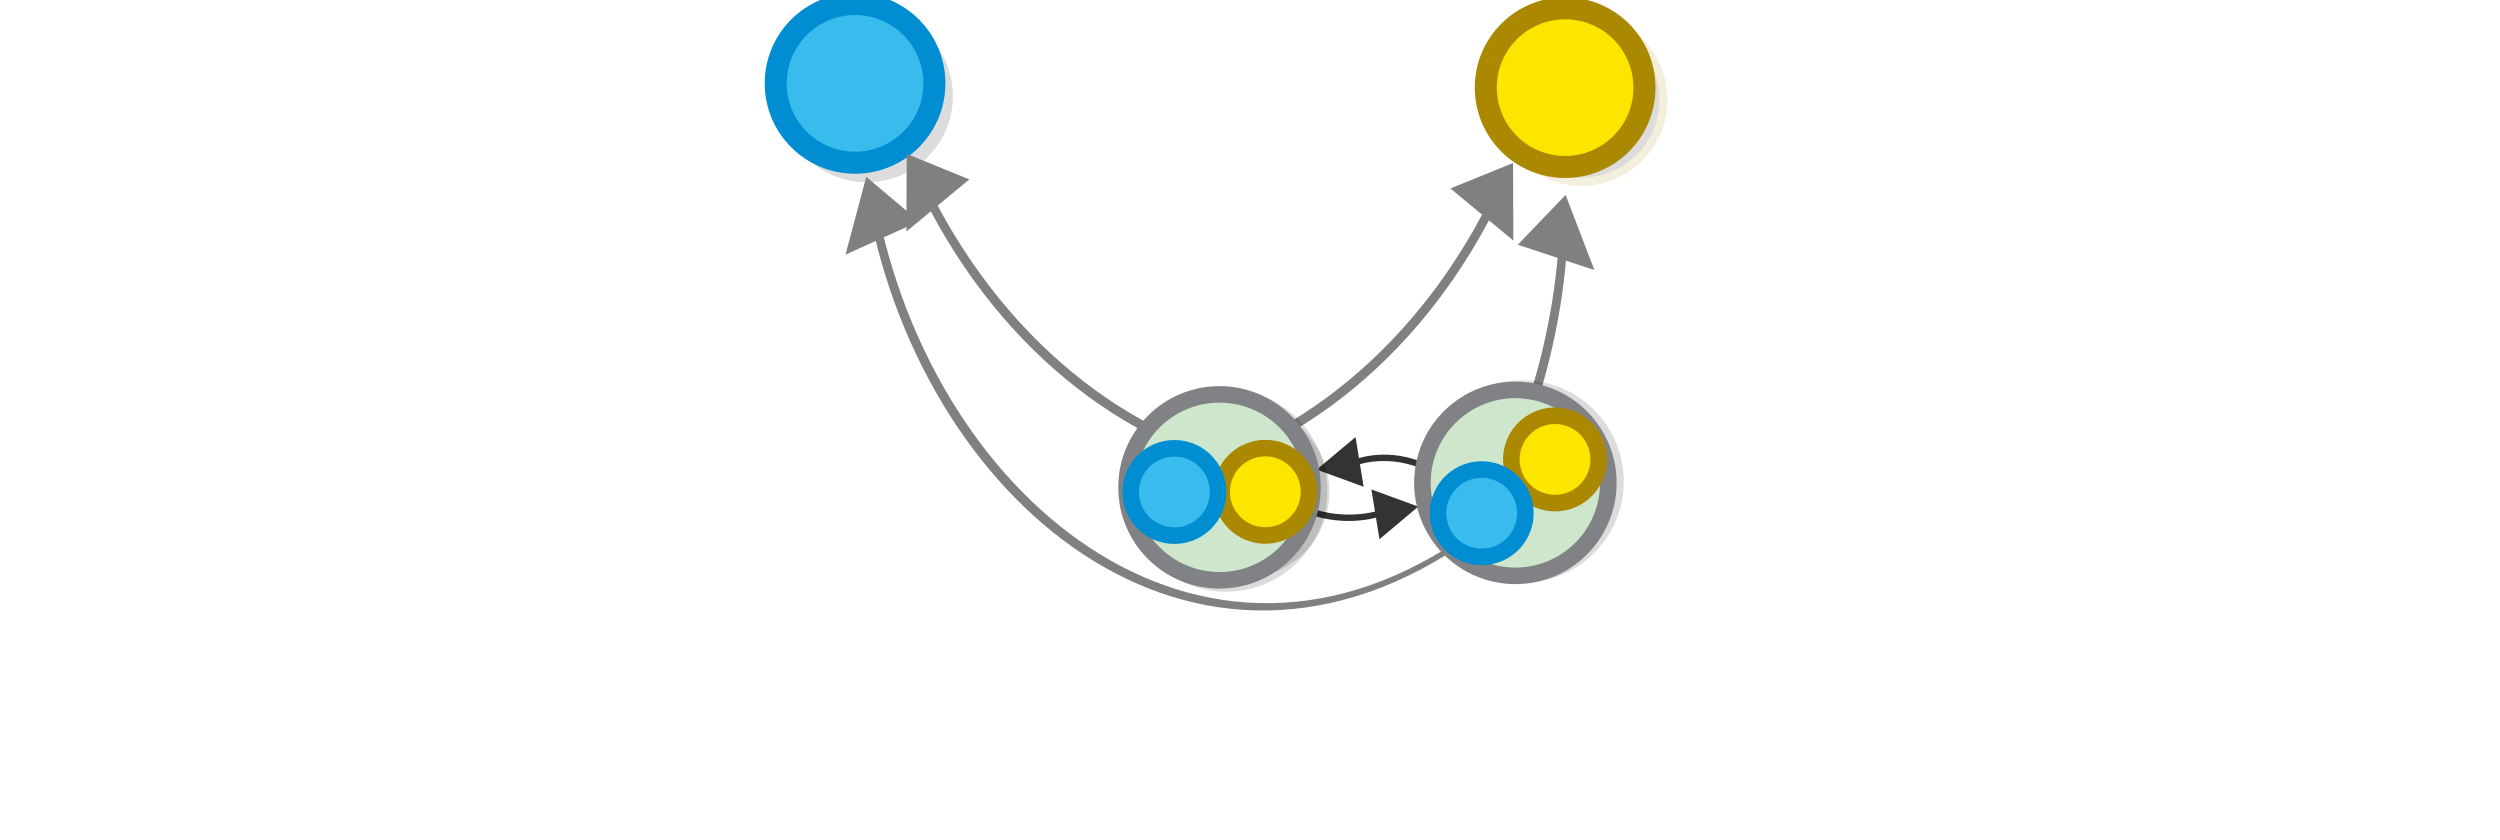
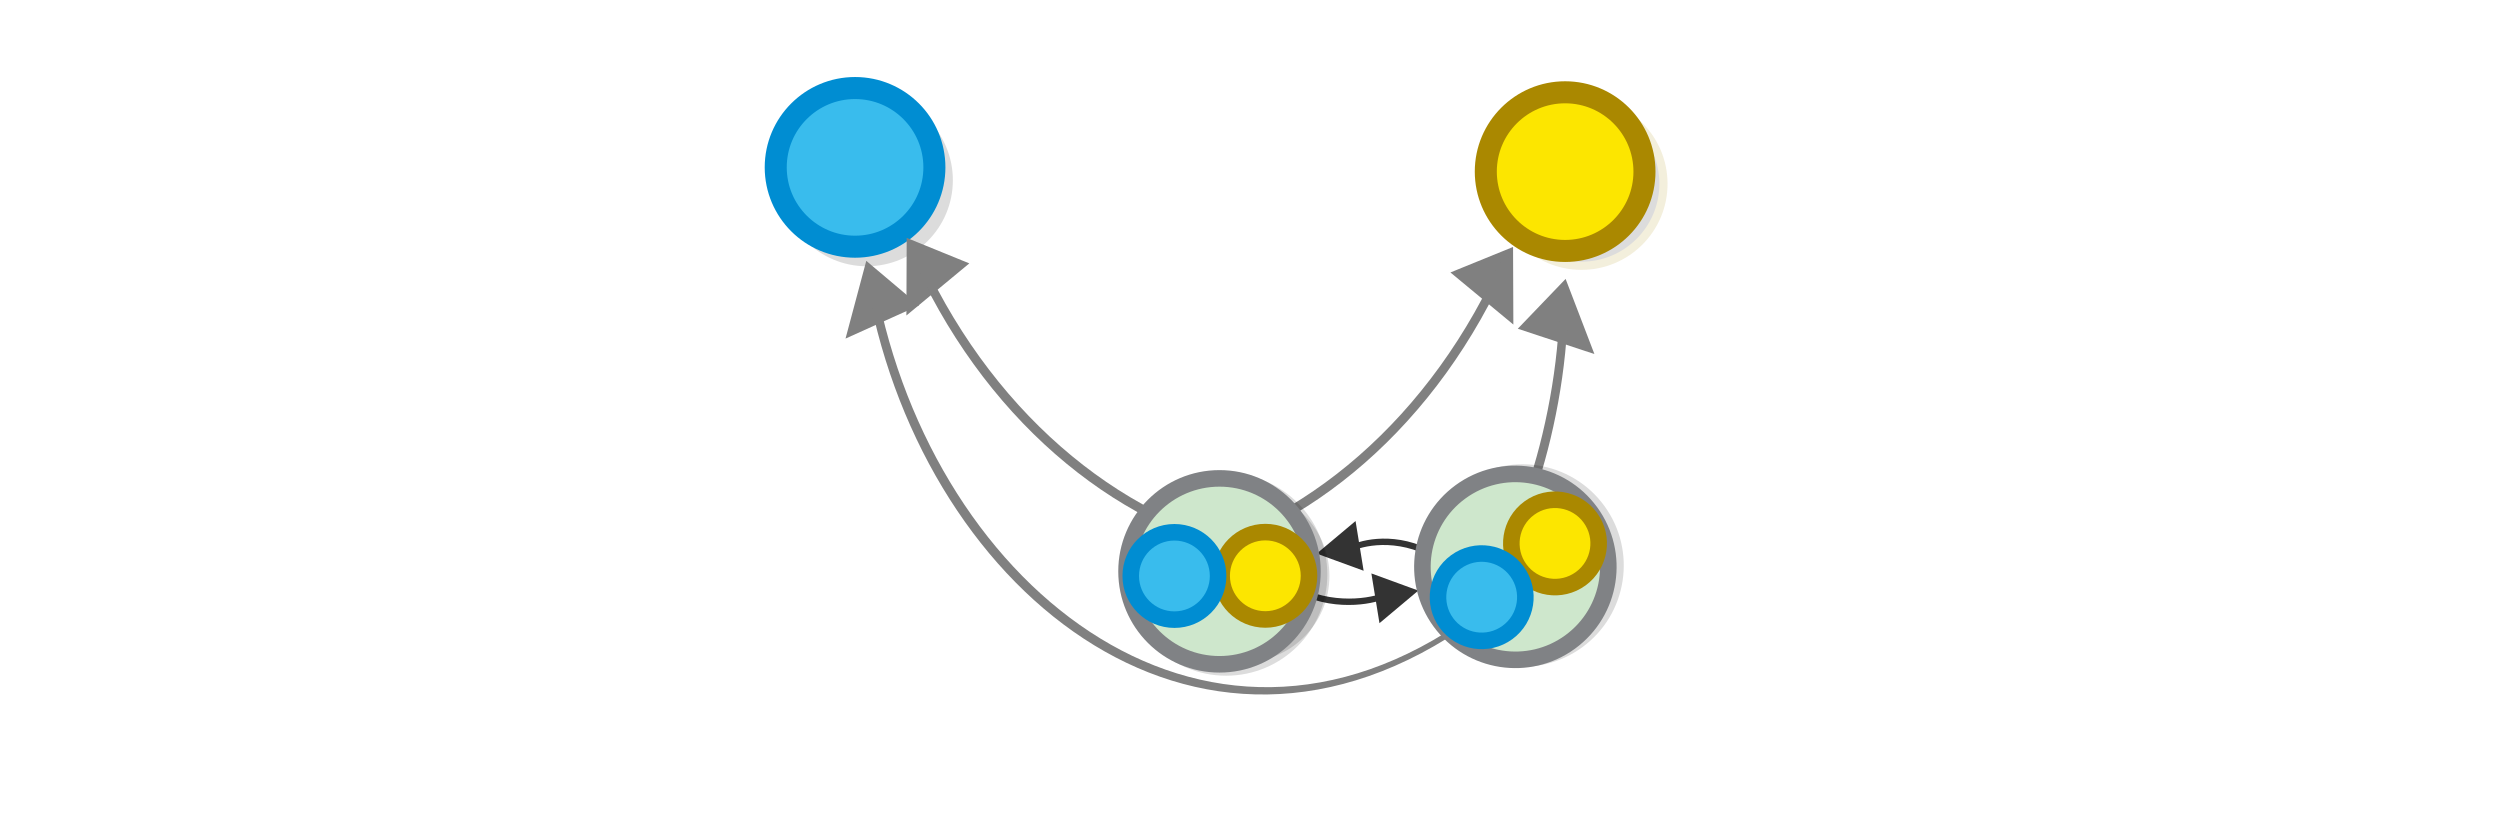
<svg xmlns="http://www.w3.org/2000/svg" viewBox="0 0 595.3 200" version="1.1" id="svg6444" width="595.3" height="200">
  <defs id="defs6448" />
-   <g style="display:inline;fill:#dddddd;stroke:#808080;stroke-width:6.389;stroke-miterlimit:10;stroke-dasharray:none;stroke-opacity:1" id="g1482-7-0-7-1-1-7-3-5-2-8-4-0-1-6-7-8-4-6-9-3" transform="matrix(-0.1020693,-0.09285118,-0.1682779,0.1764361,312.8335,-161.1569)">
+   <g style="display:inline;fill:#dddddd;stroke:#808080;stroke-width:6.389;stroke-miterlimit:10;stroke-dasharray:none;stroke-opacity:1" id="g1482-7-0-7-1-1-7-3-5-2-8-4-0-1-6-7-8-4-6-9-3" transform="matrix(-0.1020693,-0.09285118,-0.1682779,0.1764361,312.8335,-141.1569)">
    <g id="g25985-4-4-7-73-5-9-7-8-3-2-6" style="display:inline;fill:#4d4d4d;stroke:#333333;stroke-width:6.389;stroke-miterlimit:10;stroke-dasharray:none;stroke-opacity:1" transform="matrix(0.5255415,0.2434783,-0.7602149,0.5458412,-701.8112,665.7171)">
      <path style="fill:#4d4d4d;fill-opacity:1;stroke:#333333;stroke-width:30.028;stroke-linecap:butt;stroke-linejoin:miter;stroke-dasharray:none;stroke-opacity:1" d="m -609.369,524.31 13.004,-29.446 38.057,20.923 z" id="path3233-5-4-8-4-4-1-3-8-2-6-3-7-4-8-1-0-7" />
      <path style="fill:none;stroke:#333333;stroke-width:9.112;stroke-opacity:1;paint-order:markers fill stroke" id="path1480-1-3-3-3-9-1-6-0-7-2-0-7-7-5-5-3-4-4-4-6-5" d="m -790.584,511.31 c 98.735,-22.305 179.757,-4.12 197.116,3.402" />
    </g>
  </g>
-   <g style="display:inline;fill:#dddddd;stroke:#808080;stroke-width:6.389;stroke-miterlimit:10;stroke-dasharray:none;stroke-opacity:1" id="g1482-7-0-7-1-1-7-3-5-2-8-4-0-1-6-7-8-4-6-9-3-3" transform="matrix(0.1020693,0.09285118,0.1682779,-0.1764361,338.4275,393.6118)">
+   <g style="display:inline;fill:#dddddd;stroke:#808080;stroke-width:6.389;stroke-miterlimit:10;stroke-dasharray:none;stroke-opacity:1" id="g1482-7-0-7-1-1-7-3-5-2-8-4-0-1-6-7-8-4-6-9-3-3" transform="matrix(0.1020693,0.09285118,0.1682779,-0.1764361,338.4275,413.6118)">
    <g id="g25985-4-4-7-73-5-9-7-8-3-2-6-5" style="display:inline;fill:#4d4d4d;stroke:#333333;stroke-width:6.389;stroke-miterlimit:10;stroke-dasharray:none;stroke-opacity:1" transform="matrix(0.5255415,0.2434783,-0.7602149,0.5458412,-701.8112,665.7171)">
      <path style="fill:#4d4d4d;fill-opacity:1;stroke:#333333;stroke-width:30.028;stroke-linecap:butt;stroke-linejoin:miter;stroke-dasharray:none;stroke-opacity:1" d="m -609.369,524.31 13.004,-29.446 38.057,20.923 z" id="path3233-5-4-8-4-4-1-3-8-2-6-3-7-4-8-1-0-7-6" />
      <path style="fill:none;stroke:#333333;stroke-width:9.112;stroke-opacity:1;paint-order:markers fill stroke" id="path1480-1-3-3-3-9-1-6-0-7-2-0-7-7-5-5-3-4-4-4-6-5-2" d="m -807.05,512.158 c 98.735,-22.305 196.224,-4.969 213.583,2.553" />
    </g>
  </g>
-   <g id="g5935-3" transform="matrix(0.4800918,0,0,0.4800918,284.9137,-16.44112)" style="stroke:#aa8800">
+   <g id="g5935-3" transform="matrix(0.4800918,0,0,0.4800918,284.9137,3.558884)" style="stroke:#aa8800">
    <circle r="40.659" cy="-83.752" cx="190.941" stroke-miterlimit="10" id="circle6124-3-7" transform="scale(1,-1)" style="opacity:0.14;stroke:#aa8800;stroke-width:4.052;stroke-miterlimit:10" />
    <circle stroke-miterlimit="10" cx="182.831" cy="77.709" id="circle85875-5" r="39.348" style="fill:#fce600;stroke:#aa8800;stroke-width:10.93;stroke-miterlimit:10" />
  </g>
-   <g id="g5939-9" transform="matrix(0.4800918,0,0,0.4800918,-1.042708,-18.14443)">
+   <g id="g5939-9" transform="matrix(0.4800918,0,0,0.4800918,-1.042708,1.855568)">
    <circle style="opacity:0.14;stroke:#000000;stroke-width:4.052;stroke-miterlimit:10" r="40.659" cy="-85.519" cx="432.093" stroke-miterlimit="10" id="circle6124-22" transform="scale(1,-1)" />
    <circle style="fill:#39bced;stroke:#008dd2;stroke-width:10.93;stroke-miterlimit:10" stroke-miterlimit="10" cx="426.273" cy="79.148" id="circle85877-8" r="39.348" />
  </g>
-   <g style="display:inline;fill:#dddddd;stroke:#808080;stroke-width:6.389;stroke-miterlimit:10;stroke-dasharray:none;stroke-opacity:1" id="g1482-7-0-7-1-1-7-3-5-2-8-4-0-1-6-7-8-9" transform="matrix(-0.1077039,-0.0862517,0.147875,-0.193856,77.47352,97.35667)">
+   <g style="display:inline;fill:#dddddd;stroke:#808080;stroke-width:6.389;stroke-miterlimit:10;stroke-dasharray:none;stroke-opacity:1" id="g1482-7-0-7-1-1-7-3-5-2-8-4-0-1-6-7-8-9" transform="matrix(-0.1077039,-0.0862517,0.147875,-0.193856,77.47352,117.3567)">
    <g id="g25985-4-4-7-73-5-9-73" style="stroke:#808080;stroke-opacity:1" transform="translate(-10.18508,24.66739)">
      <path style="fill:#838383;fill-opacity:1;stroke:#808080;stroke-width:30.028;stroke-linecap:butt;stroke-linejoin:miter;stroke-dasharray:none;stroke-opacity:1" d="m -609.369,524.31 14.418,-35.426 36.643,26.903 z" id="path3233-5-4-8-4-4-1-3-8-2-6-3-7-6" />
      <path style="fill:none;stroke:#808080;stroke-width:9.112;stroke-opacity:1;paint-order:markers fill stroke" id="path1480-1-3-3-3-9-1-6-0-7-2-0-7-7-5-5-3-1" d="m -1322.925,497.487 c 218.705,-61.996 512.646,-58.68 783.353,23.32" />
    </g>
  </g>
-   <g style="display:inline;fill:#dddddd;stroke:#808080;stroke-width:6.389;stroke-miterlimit:10;stroke-dasharray:none;stroke-opacity:1" id="g1482-7-0-7-1-1-7-3-5-2-8-4-0-1-6-7-8-1-2" transform="matrix(-0.07958009,-0.1191252,0.1916807,-0.1496486,58.7155,61.08233)">
+   <g style="display:inline;fill:#dddddd;stroke:#808080;stroke-width:6.389;stroke-miterlimit:10;stroke-dasharray:none;stroke-opacity:1" id="g1482-7-0-7-1-1-7-3-5-2-8-4-0-1-6-7-8-1-2" transform="matrix(-0.07958009,-0.1191252,0.1916807,-0.1496486,58.7155,81.08233)">
    <g id="g25985-4-4-7-73-5-9-2-9" style="stroke:#808080;stroke-opacity:1" transform="translate(-10.18508,24.66739)">
      <path style="fill:#838383;fill-opacity:1;stroke:#808080;stroke-width:30.028;stroke-linecap:butt;stroke-linejoin:miter;stroke-dasharray:none;stroke-opacity:1" d="m -609.369,524.31 14.418,-35.426 36.643,26.903 z" id="path3233-5-4-8-4-4-1-3-8-2-6-3-7-9-3" />
      <path style="fill:none;stroke:#808080;stroke-width:9.112;stroke-opacity:1;paint-order:markers fill stroke" id="path1480-1-3-3-3-9-1-6-0-7-2-0-7-7-5-5-3-3-1" d="m -1611.758,824.432 c 22.82,-331.306 614.341,-431.077 1072.186,-303.625" />
    </g>
  </g>
-   <g style="display:inline;fill:#dddddd;stroke:#808080;stroke-width:6.389;stroke-miterlimit:10;stroke-dasharray:none;stroke-opacity:1" id="g1482-7-0-7-1-1-7-3-5-2-8-4-0-1-6-7-8-4-9" transform="matrix(0.1077039,-0.0862517,-0.147875,-0.193856,498.7169,99.51813)">
+   <g style="display:inline;fill:#dddddd;stroke:#808080;stroke-width:6.389;stroke-miterlimit:10;stroke-dasharray:none;stroke-opacity:1" id="g1482-7-0-7-1-1-7-3-5-2-8-4-0-1-6-7-8-4-9" transform="matrix(0.1077039,-0.0862517,-0.147875,-0.193856,498.7169,119.5181)">
    <g id="g25985-4-4-7-73-5-9-7-4" style="stroke:#808080;stroke-opacity:1" transform="translate(-10.18508,24.66739)">
      <path style="fill:#838383;fill-opacity:1;stroke:#808080;stroke-width:30.028;stroke-linecap:butt;stroke-linejoin:miter;stroke-dasharray:none;stroke-opacity:1" d="m -609.369,524.31 14.418,-35.426 36.643,26.903 z" id="path3233-5-4-8-4-4-1-3-8-2-6-3-7-4-7" />
      <path style="fill:none;stroke:#808080;stroke-width:9.112;stroke-opacity:1;paint-order:markers fill stroke" id="path1480-1-3-3-3-9-1-6-0-7-2-0-7-7-5-5-3-4-8" d="m -1322.925,497.487 c 218.705,-61.996 512.646,-58.68 783.353,23.32" />
    </g>
  </g>
-   <g style="display:inline;fill:#dddddd;stroke:#808080;stroke-width:6.389;stroke-miterlimit:10;stroke-dasharray:none;stroke-opacity:1" id="g1482-7-0-7-1-1-7-3-5-2-8-4-0-1-6-7-8-1-3-4" transform="matrix(0.06664981,-0.1268132,-0.2063162,-0.1287238,521.5404,49.80469)">
+   <g style="display:inline;fill:#dddddd;stroke:#808080;stroke-width:6.389;stroke-miterlimit:10;stroke-dasharray:none;stroke-opacity:1" id="g1482-7-0-7-1-1-7-3-5-2-8-4-0-1-6-7-8-1-3-4" transform="matrix(0.06664981,-0.1268132,-0.2063162,-0.1287238,521.5404,69.80469)">
    <g id="g25985-4-4-7-73-5-9-2-0-5" style="stroke:#808080;stroke-opacity:1" transform="translate(-10.18508,24.66739)">
      <path style="fill:#838383;fill-opacity:1;stroke:#808080;stroke-width:30.028;stroke-linecap:butt;stroke-linejoin:miter;stroke-dasharray:none;stroke-opacity:1" d="m -609.369,524.31 14.418,-35.426 36.643,26.903 z" id="path3233-5-4-8-4-4-1-3-8-2-6-3-7-9-7-0" />
      <path style="fill:none;stroke:#808080;stroke-width:9.112;stroke-opacity:1;paint-order:markers fill stroke" id="path1480-1-3-3-3-9-1-6-0-7-2-0-7-7-5-5-3-3-8-3" d="m -1039.005,467.392 c 54.088,-32.572 325.234,-5.406 499.433,53.416" />
    </g>
  </g>
-   <circle style="opacity:0.14;stroke:#000000;stroke-width:1.946;stroke-miterlimit:10" cy="-117.156" cx="296.072" stroke-miterlimit="10" id="circle6124-9-6" transform="scale(1,-1)" r="19.52" />
-   <g id="g5945-7" transform="matrix(0.474595,0,0,0.474595,147.5806,36.67789)" style="stroke-width:8.306;stroke-dasharray:none">
+   <circle style="opacity:0.14;stroke:#000000;stroke-width:1.946;stroke-miterlimit:10" cy="-137.156" cx="296.072" stroke-miterlimit="10" id="circle6124-9-6" transform="scale(1,-1)" r="19.52" />
+   <g id="g5945-7" transform="matrix(0.474595,0,0,0.474595,147.5806,56.67789)" style="stroke-width:8.306;stroke-dasharray:none">
    <circle r="46.642" cy="-168.809" cx="304.205" stroke-miterlimit="10" id="circle6116-9" transform="scale(1,-1)" style="opacity:0.14;stroke:#000000;stroke-width:8.306;stroke-miterlimit:10;stroke-dasharray:none" />
    <circle r="46.642" cy="-167.238" cx="300.903" stroke-miterlimit="10" id="circle6118-2" transform="scale(1,-1)" style="fill:#cee7cc;stroke:#808285;stroke-width:8.306;stroke-miterlimit:10;stroke-dasharray:none" />
    <circle stroke-miterlimit="10" cx="323.902" cy="169.469" id="circle85875-6-0" r="21.916" style="fill:#fce600;stroke:#aa8800;stroke-width:8.306;stroke-miterlimit:10;stroke-dasharray:none" />
    <circle stroke-miterlimit="10" cx="278.285" cy="169.558" r="21.916" id="circle85877-2-2" style="fill:#39bced;stroke:#008dd2;stroke-width:8.306;stroke-miterlimit:10;stroke-dasharray:none" />
  </g>
-   <g id="g5945-6" transform="matrix(0.3832529,-0.2799243,0.2799243,0.3832529,198.7026,135.1192)" style="stroke-width:8.306;stroke-dasharray:none">
+   <g id="g5945-6" transform="matrix(0.3832529,-0.2799243,0.2799243,0.3832529,198.7026,155.1192)" style="stroke-width:8.306;stroke-dasharray:none">
    <circle r="46.642" cy="-168.809" cx="304.205" stroke-miterlimit="10" id="circle6116-2" transform="scale(1,-1)" style="opacity:0.14;stroke:#000000;stroke-width:8.306;stroke-miterlimit:10;stroke-dasharray:none" />
    <circle r="46.642" cy="-167.238" cx="300.903" stroke-miterlimit="10" id="circle6118-6" transform="scale(1,-1)" style="fill:#cee7cc;stroke:#808285;stroke-width:8.306;stroke-miterlimit:10;stroke-dasharray:none" />
    <circle stroke-miterlimit="10" cx="323.902" cy="169.469" id="circle85875-6-1" r="21.916" style="fill:#fce600;stroke:#aa8800;stroke-width:8.306;stroke-miterlimit:10;stroke-dasharray:none" />
    <circle stroke-miterlimit="10" cx="278.285" cy="169.558" r="21.916" id="circle85877-2-8" style="fill:#39bced;stroke:#008dd2;stroke-width:8.306;stroke-miterlimit:10;stroke-dasharray:none" />
  </g>
</svg>
